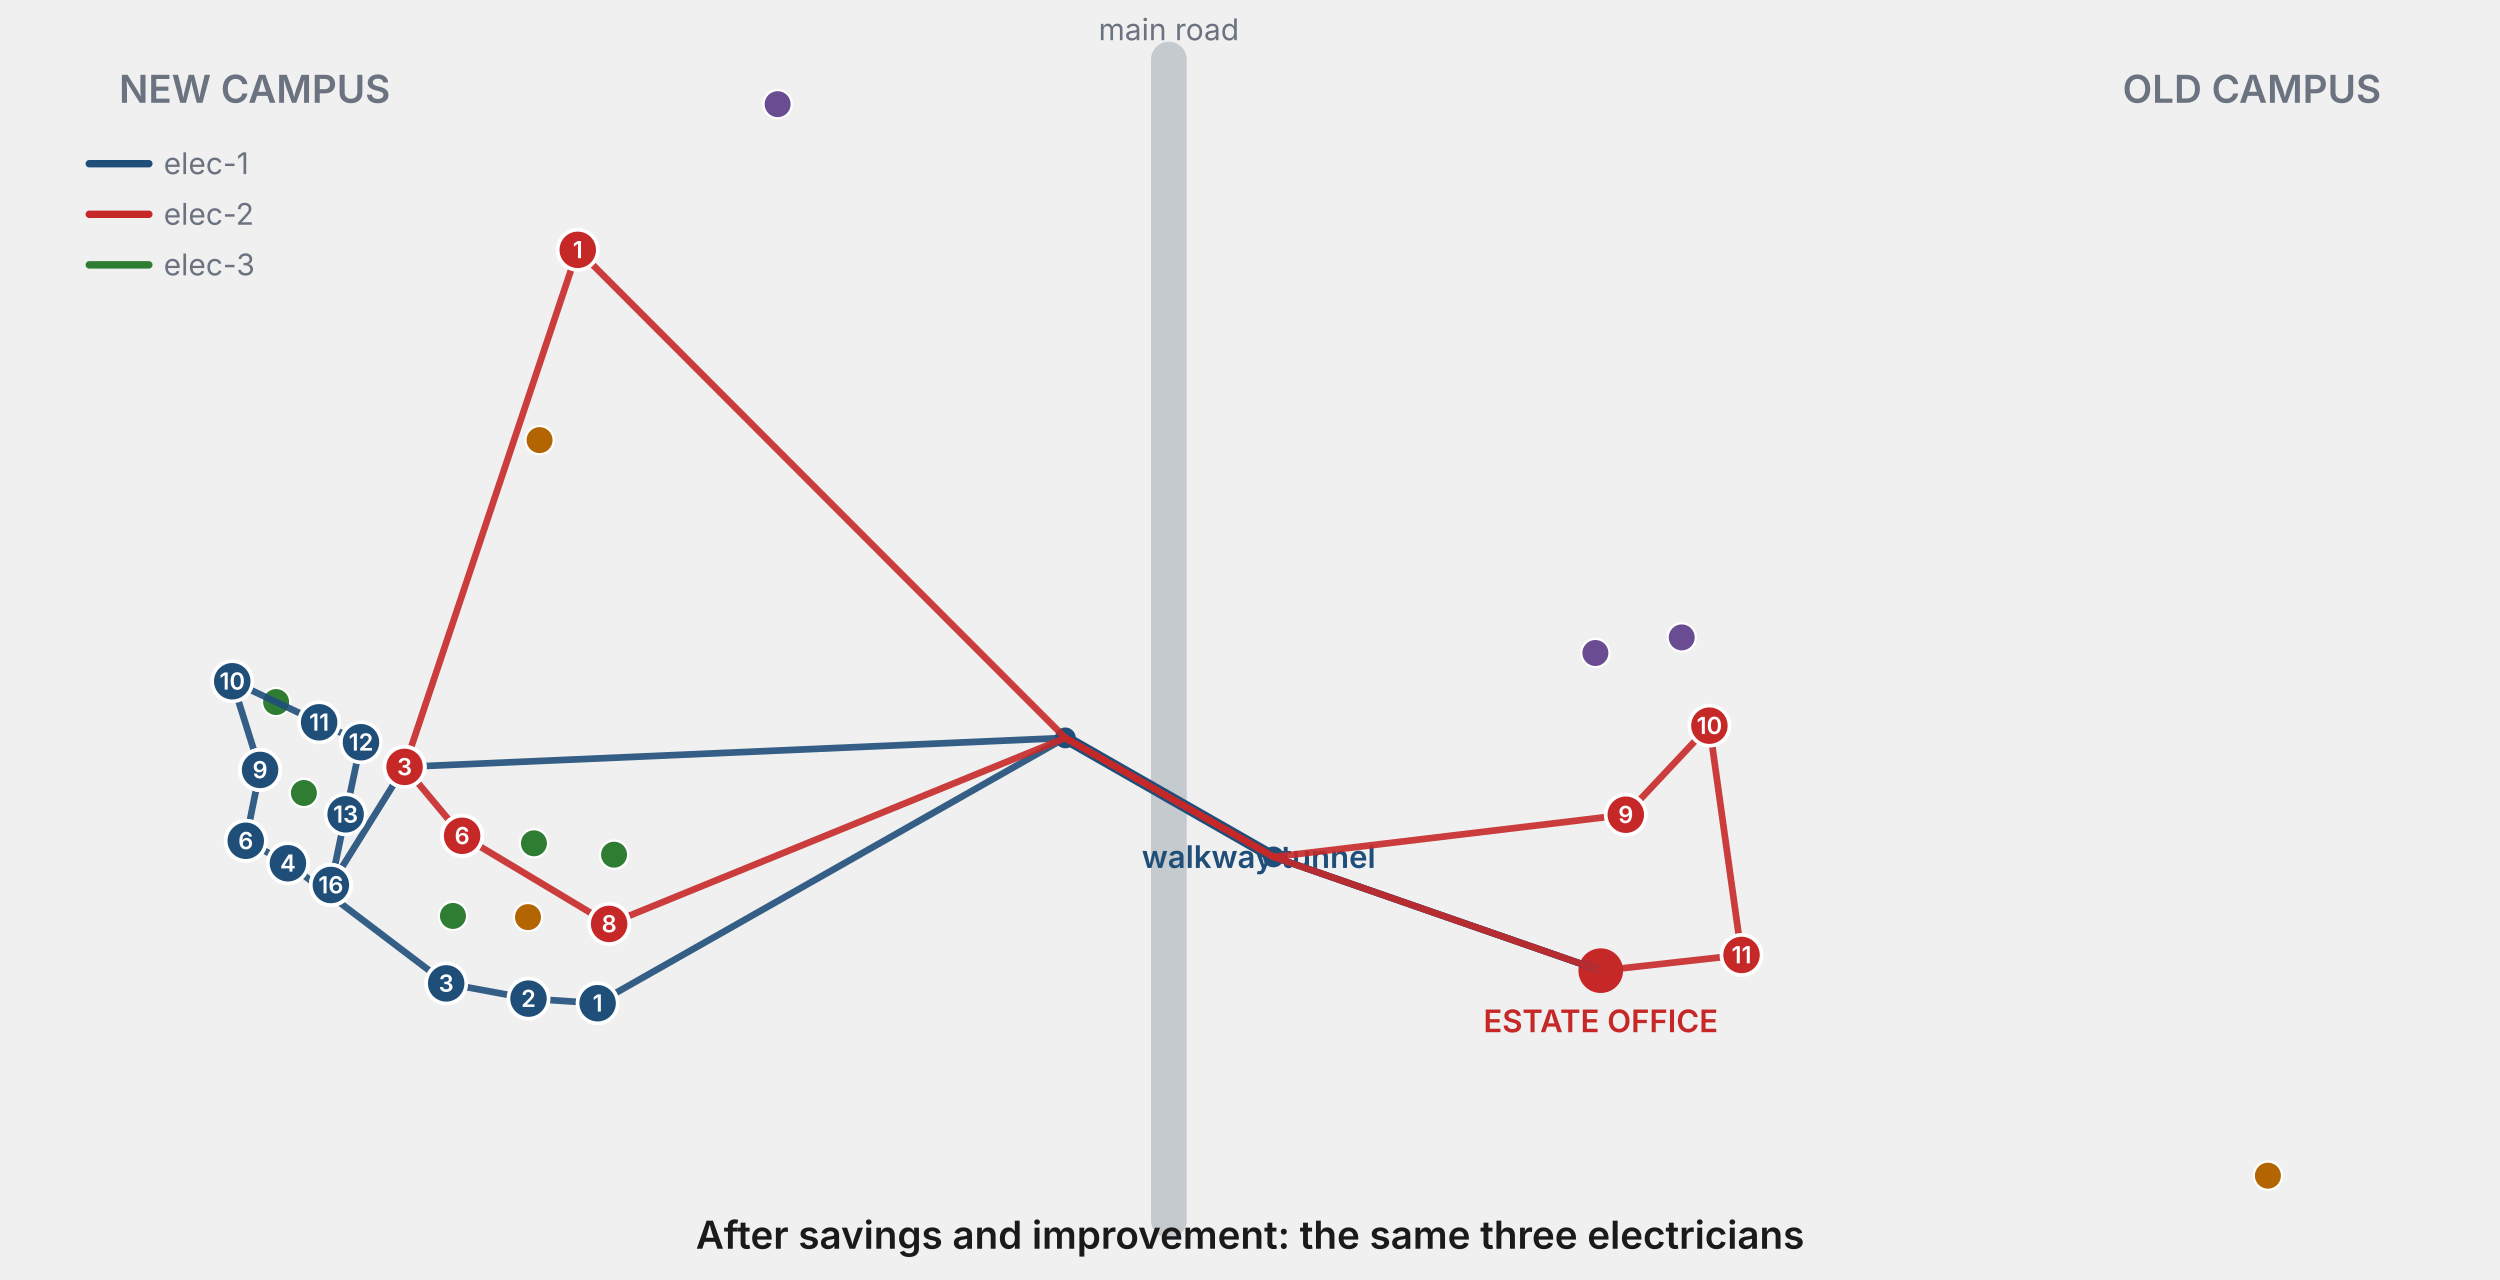
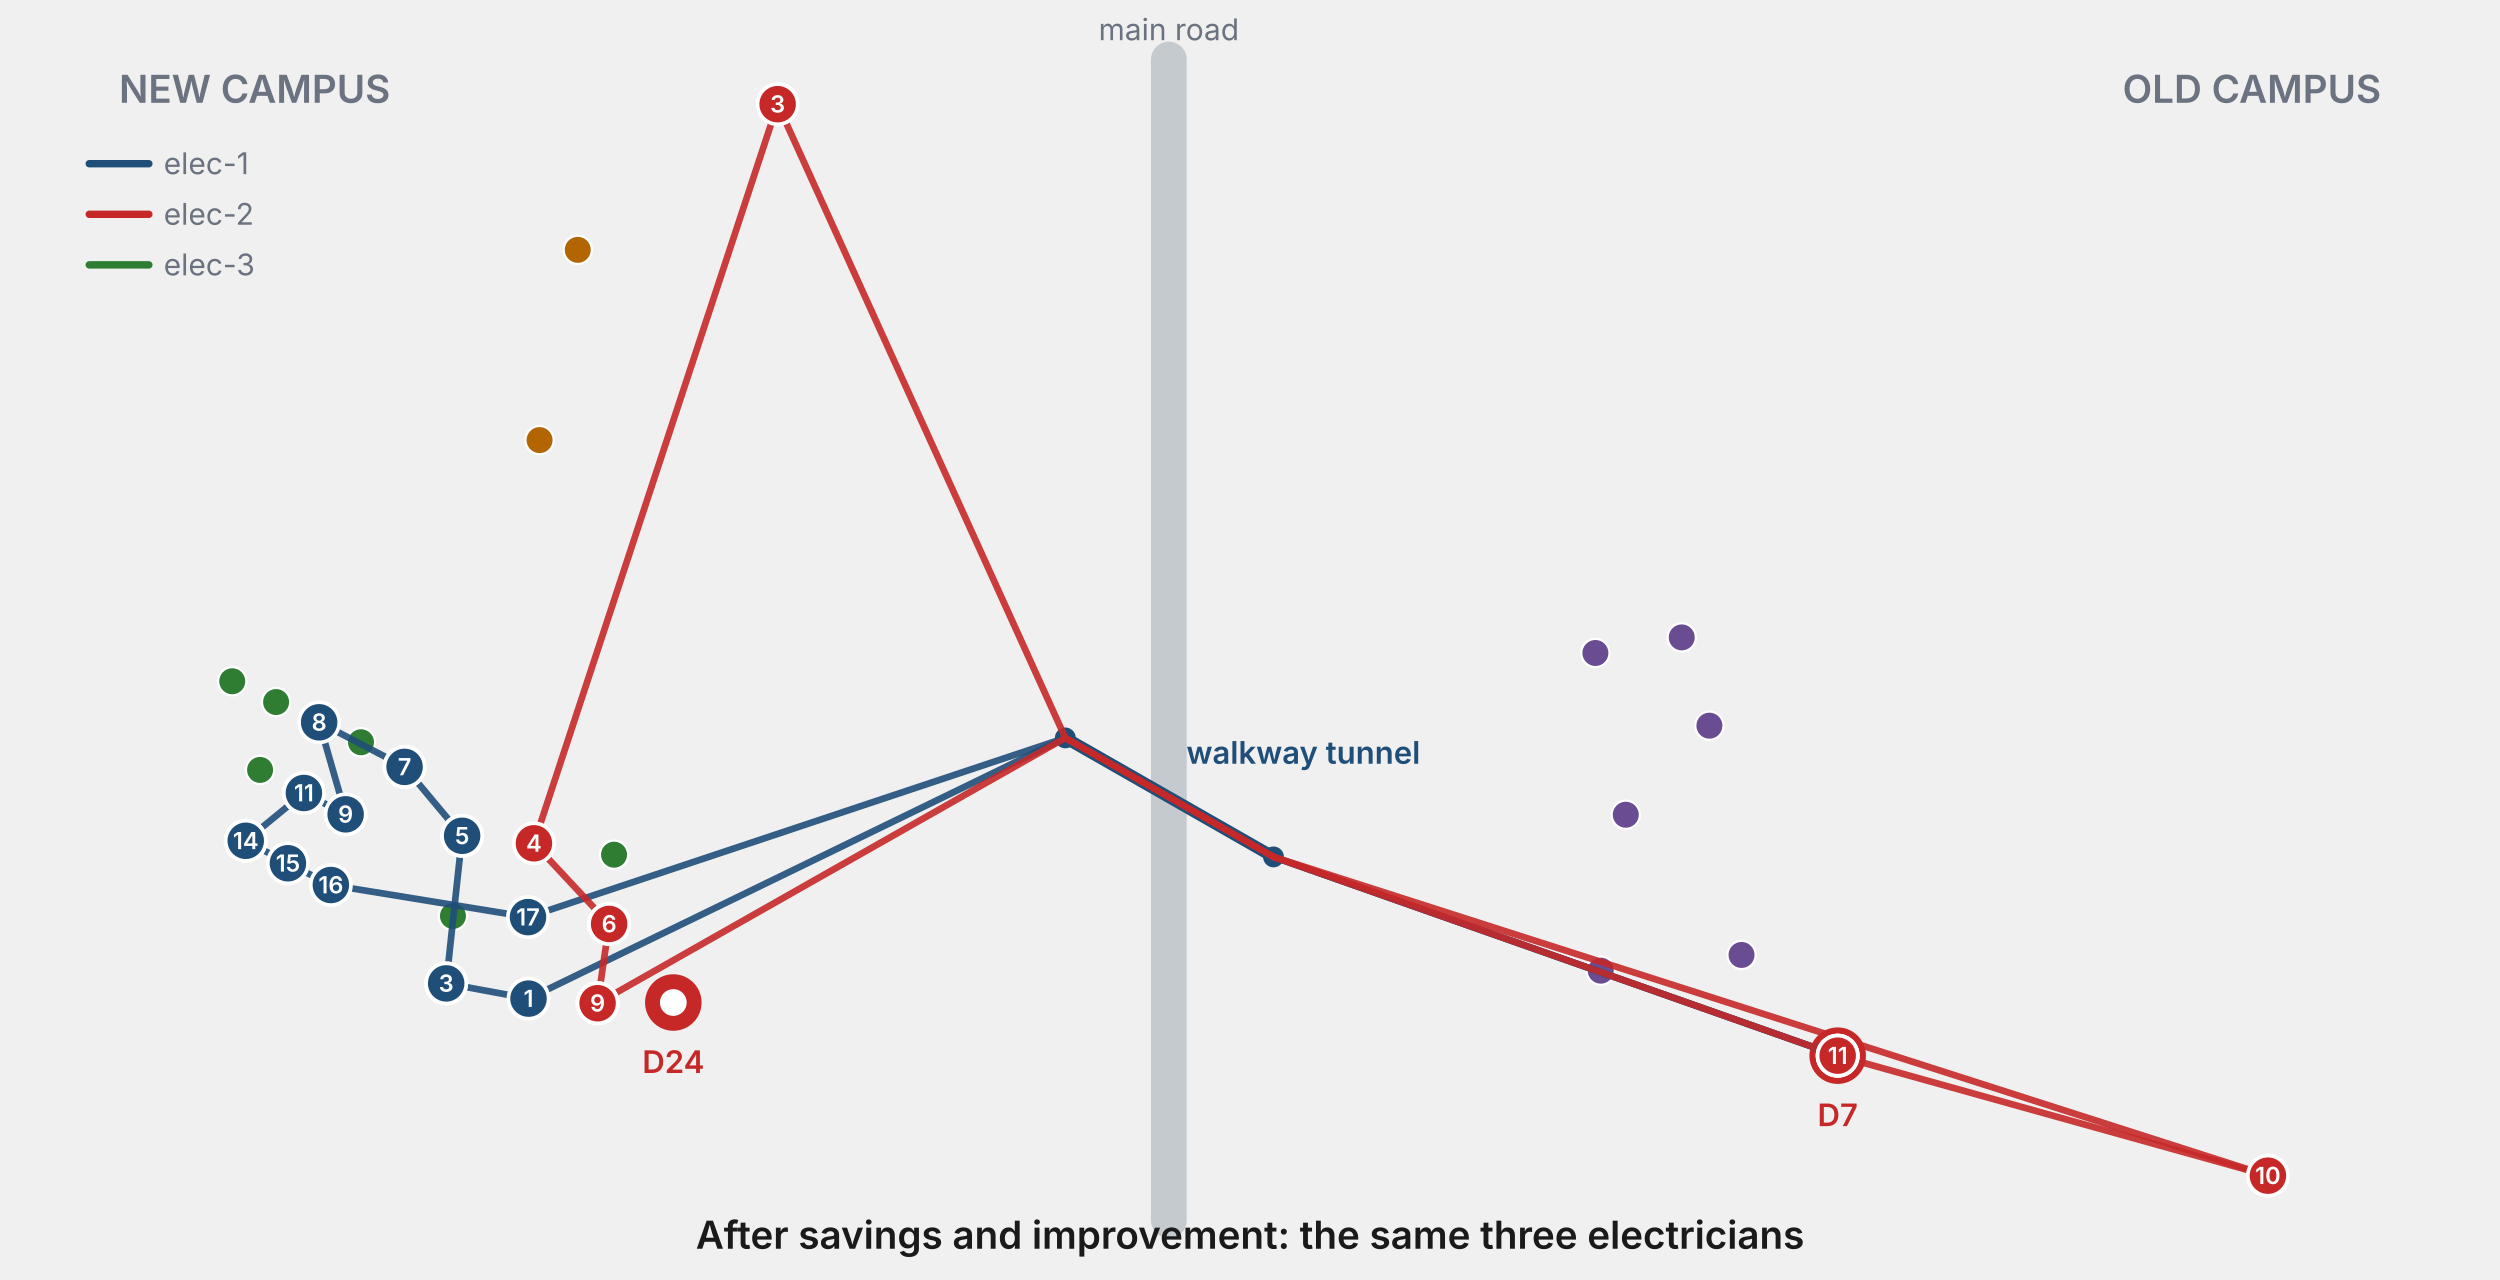
<svg xmlns="http://www.w3.org/2000/svg" viewBox="0 0 635 325" width="100%" role="img">
  <rect width="635" height="325" fill="none" />
  <line x1="296.89" y1="309.96" x2="296.89" y2="15.12" stroke="#9AA3AC" stroke-width="9.07" stroke-linecap="round" opacity="0.5" />
  <text x="296.89" y="10.21" text-anchor="middle" font-size="7.6" font-family="Inter, Helvetica, Arial, sans-serif" fill="#6B7280">main road</text>
  <line x1="270.59" y1="187.43" x2="323.47" y2="217.66" stroke="#1F4E79" stroke-width="3.02" stroke-linecap="round" opacity="1.0" />
  <circle cx="270.59" cy="187.43" r="2.65" fill="#1F4E79" opacity="1.0" />
  <circle cx="323.47" cy="217.66" r="2.65" fill="#1F4E79" opacity="1.0" />
-   <text x="319.71" y="220.45" text-anchor="middle" font-size="7.9" font-family="Inter, Helvetica, Arial, sans-serif" fill="#1F4E79" font-weight="600">walkway tunnel</text>
+   <text x="331.05" y="193.99" text-anchor="middle" font-size="7.9" font-family="Inter, Helvetica, Arial, sans-serif" fill="#1F4E79" font-weight="600">walkway tunnel</text>
  <text x="30.24" y="26.12" text-anchor="start" font-size="9.8" font-family="Inter, Helvetica, Arial, sans-serif" fill="#6B7280" font-weight="600">NEW CAMPUS</text>
  <text x="604.8" y="26.12" text-anchor="end" font-size="9.8" font-family="Inter, Helvetica, Arial, sans-serif" fill="#6B7280" font-weight="600">OLD CAMPUS</text>
-   <circle cx="406.59" cy="246.55" r="5.67" fill="#C62828" opacity="1.0" />
-   <text x="406.59" y="262.18" text-anchor="middle" font-size="7.9" font-family="Inter, Helvetica, Arial, sans-serif" fill="#C62828" font-weight="600">ESTATE OFFICE</text>
+   <circle cx="466.77" cy="268.14" r="7.18" fill="#C62828" opacity="1.0" />
+   <circle cx="466.77" cy="268.14" r="3.40" fill="#FFFFFF" opacity="1.0" />
+   <text x="466.77" y="286.04" text-anchor="middle" font-size="7.9" font-family="Inter, Helvetica, Arial, sans-serif" fill="#C62828" font-weight="600">D7</text>
  <circle cx="58.99" cy="173.04" r="3.59" fill="#2E7D32" opacity="1.0" stroke="#FFFFFF" stroke-width="0.57" />
  <circle cx="70.13" cy="178.32" r="3.59" fill="#2E7D32" opacity="1.0" stroke="#FFFFFF" stroke-width="0.57" />
  <circle cx="66.06" cy="195.56" r="3.59" fill="#2E7D32" opacity="1.0" stroke="#FFFFFF" stroke-width="0.57" />
  <circle cx="62.42" cy="213.56" r="3.59" fill="#2E7D32" opacity="1.0" stroke="#FFFFFF" stroke-width="0.57" />
  <circle cx="81.06" cy="183.47" r="3.59" fill="#2E7D32" opacity="1.0" stroke="#FFFFFF" stroke-width="0.57" />
  <circle cx="77.19" cy="201.42" r="3.59" fill="#2E7D32" opacity="1.0" stroke="#FFFFFF" stroke-width="0.57" />
  <circle cx="73.13" cy="219.27" r="3.59" fill="#2E7D32" opacity="1.0" stroke="#FFFFFF" stroke-width="0.57" />
  <circle cx="91.69" cy="188.53" r="3.59" fill="#2E7D32" opacity="1.0" stroke="#FFFFFF" stroke-width="0.57" />
  <circle cx="87.79" cy="206.84" r="3.59" fill="#2E7D32" opacity="1.0" stroke="#FFFFFF" stroke-width="0.57" />
  <circle cx="84.04" cy="224.79" r="3.59" fill="#2E7D32" opacity="1.0" stroke="#FFFFFF" stroke-width="0.57" />
  <circle cx="102.76" cy="194.79" r="3.59" fill="#2E7D32" opacity="1.0" stroke="#FFFFFF" stroke-width="0.57" />
+   <circle cx="171.02" cy="254.64" r="7.18" fill="#C62828" opacity="1.0" />
+   <circle cx="171.02" cy="254.64" r="3.40" fill="#FFFFFF" opacity="1.0" />
+   <text x="171.02" y="272.54" text-anchor="middle" font-size="7.9" font-family="Inter, Helvetica, Arial, sans-serif" fill="#C62828" font-weight="600">D24</text>
  <circle cx="155.97" cy="217.09" r="3.59" fill="#2E7D32" opacity="1.0" stroke="#FFFFFF" stroke-width="0.57" />
  <circle cx="135.62" cy="214.2" r="3.59" fill="#2E7D32" opacity="1.0" stroke="#FFFFFF" stroke-width="0.57" />
  <circle cx="117.38" cy="212.29" r="3.59" fill="#2E7D32" opacity="1.0" stroke="#FFFFFF" stroke-width="0.57" />
  <circle cx="115.05" cy="232.65" r="3.59" fill="#2E7D32" opacity="1.0" stroke="#FFFFFF" stroke-width="0.57" />
  <circle cx="113.33" cy="249.78" r="3.59" fill="#2E7D32" opacity="1.0" stroke="#FFFFFF" stroke-width="0.57" />
  <circle cx="134.24" cy="253.65" r="3.59" fill="#2E7D32" opacity="1.0" stroke="#FFFFFF" stroke-width="0.57" />
  <circle cx="151.79" cy="254.82" r="3.59" fill="#2E7D32" opacity="1.0" stroke="#FFFFFF" stroke-width="0.57" />
  <circle cx="154.72" cy="234.68" r="3.59" fill="#2E7D32" opacity="1.0" stroke="#FFFFFF" stroke-width="0.57" />
+   <circle cx="406.59" cy="246.55" r="3.59" fill="#6A4C93" opacity="1.0" stroke="#FFFFFF" stroke-width="0.57" />
  <circle cx="134.11" cy="232.95" r="3.59" fill="#B26500" opacity="1.0" stroke="#FFFFFF" stroke-width="0.57" />
  <circle cx="137.05" cy="111.79" r="3.59" fill="#B26500" opacity="1.0" stroke="#FFFFFF" stroke-width="0.57" />
  <circle cx="146.75" cy="63.46" r="3.59" fill="#B26500" opacity="1.0" stroke="#FFFFFF" stroke-width="0.57" />
  <circle cx="197.52" cy="26.46" r="3.59" fill="#6A4C93" opacity="1.0" stroke="#FFFFFF" stroke-width="0.57" />
  <circle cx="427.16" cy="161.9" r="3.59" fill="#6A4C93" opacity="1.0" stroke="#FFFFFF" stroke-width="0.57" />
  <circle cx="405.23" cy="165.86" r="3.59" fill="#6A4C93" opacity="1.0" stroke="#FFFFFF" stroke-width="0.57" />
  <circle cx="412.95" cy="206.94" r="3.59" fill="#6A4C93" opacity="1.0" stroke="#FFFFFF" stroke-width="0.57" />
  <circle cx="442.35" cy="242.56" r="3.59" fill="#6A4C93" opacity="1.0" stroke="#FFFFFF" stroke-width="0.57" />
  <circle cx="434.19" cy="184.32" r="3.59" fill="#6A4C93" opacity="1.0" stroke="#FFFFFF" stroke-width="0.57" />
  <circle cx="576.05" cy="298.62" r="3.59" fill="#B26500" opacity="1.0" stroke="#FFFFFF" stroke-width="0.57" />
-   <line x1="406.59" y1="246.55" x2="323.47" y2="217.66" stroke="#1F4E79" stroke-width="1.70" stroke-linecap="round" opacity="0.9" />
+   <line x1="466.77" y1="268.14" x2="323.47" y2="217.66" stroke="#1F4E79" stroke-width="1.70" stroke-linecap="round" opacity="0.9" />
  <line x1="323.47" y1="217.66" x2="270.59" y2="187.43" stroke="#1F4E79" stroke-width="1.70" stroke-linecap="round" opacity="0.9" />
-   <line x1="270.59" y1="187.43" x2="151.79" y2="254.82" stroke="#1F4E79" stroke-width="1.70" stroke-linecap="round" opacity="0.9" />
-   <line x1="151.79" y1="254.82" x2="134.24" y2="253.65" stroke="#1F4E79" stroke-width="1.70" stroke-linecap="round" opacity="0.9" />
+   <line x1="270.59" y1="187.43" x2="134.24" y2="253.65" stroke="#1F4E79" stroke-width="1.70" stroke-linecap="round" opacity="0.9" />
  <line x1="134.24" y1="253.65" x2="113.33" y2="249.78" stroke="#1F4E79" stroke-width="1.70" stroke-linecap="round" opacity="0.9" />
-   <line x1="113.33" y1="249.78" x2="73.13" y2="219.27" stroke="#1F4E79" stroke-width="1.70" stroke-linecap="round" opacity="0.9" />
-   <line x1="73.13" y1="219.27" x2="62.42" y2="213.56" stroke="#1F4E79" stroke-width="1.70" stroke-linecap="round" opacity="0.9" />
+   <line x1="113.33" y1="249.78" x2="113.33" y2="249.78" stroke="#1F4E79" stroke-width="1.70" stroke-linecap="round" opacity="0.9" />
+   <line x1="113.33" y1="249.78" x2="117.38" y2="212.29" stroke="#1F4E79" stroke-width="1.70" stroke-linecap="round" opacity="0.9" />
+   <line x1="117.38" y1="212.29" x2="117.38" y2="212.29" stroke="#1F4E79" stroke-width="1.70" stroke-linecap="round" opacity="0.9" />
+   <line x1="117.38" y1="212.29" x2="102.76" y2="194.79" stroke="#1F4E79" stroke-width="1.70" stroke-linecap="round" opacity="0.9" />
+   <line x1="102.76" y1="194.79" x2="102.76" y2="194.79" stroke="#1F4E79" stroke-width="1.70" stroke-linecap="round" opacity="0.9" />
+   <line x1="102.76" y1="194.79" x2="81.06" y2="183.47" stroke="#1F4E79" stroke-width="1.70" stroke-linecap="round" opacity="0.9" />
+   <line x1="81.06" y1="183.47" x2="87.79" y2="206.84" stroke="#1F4E79" stroke-width="1.70" stroke-linecap="round" opacity="0.9" />
+   <line x1="87.79" y1="206.84" x2="77.19" y2="201.42" stroke="#1F4E79" stroke-width="1.70" stroke-linecap="round" opacity="0.9" />
+   <line x1="77.19" y1="201.42" x2="77.19" y2="201.42" stroke="#1F4E79" stroke-width="1.70" stroke-linecap="round" opacity="0.9" />
+   <line x1="77.19" y1="201.42" x2="62.42" y2="213.56" stroke="#1F4E79" stroke-width="1.70" stroke-linecap="round" opacity="0.9" />
  <line x1="62.42" y1="213.56" x2="62.42" y2="213.56" stroke="#1F4E79" stroke-width="1.70" stroke-linecap="round" opacity="0.9" />
-   <line x1="62.42" y1="213.56" x2="66.06" y2="195.56" stroke="#1F4E79" stroke-width="1.70" stroke-linecap="round" opacity="0.9" />
-   <line x1="66.06" y1="195.56" x2="66.06" y2="195.56" stroke="#1F4E79" stroke-width="1.70" stroke-linecap="round" opacity="0.9" />
-   <line x1="66.06" y1="195.56" x2="66.06" y2="195.56" stroke="#1F4E79" stroke-width="1.70" stroke-linecap="round" opacity="0.9" />
-   <line x1="66.06" y1="195.56" x2="58.99" y2="173.04" stroke="#1F4E79" stroke-width="1.70" stroke-linecap="round" opacity="0.9" />
-   <line x1="58.99" y1="173.04" x2="81.06" y2="183.47" stroke="#1F4E79" stroke-width="1.70" stroke-linecap="round" opacity="0.9" />
-   <line x1="81.06" y1="183.47" x2="91.69" y2="188.53" stroke="#1F4E79" stroke-width="1.70" stroke-linecap="round" opacity="0.9" />
-   <line x1="91.69" y1="188.53" x2="87.79" y2="206.84" stroke="#1F4E79" stroke-width="1.70" stroke-linecap="round" opacity="0.9" />
-   <line x1="87.79" y1="206.84" x2="84.04" y2="224.79" stroke="#1F4E79" stroke-width="1.70" stroke-linecap="round" opacity="0.9" />
-   <line x1="84.04" y1="224.79" x2="84.04" y2="224.79" stroke="#1F4E79" stroke-width="1.70" stroke-linecap="round" opacity="0.9" />
-   <line x1="84.04" y1="224.79" x2="84.04" y2="224.79" stroke="#1F4E79" stroke-width="1.70" stroke-linecap="round" opacity="0.9" />
-   <line x1="84.04" y1="224.79" x2="102.76" y2="194.79" stroke="#1F4E79" stroke-width="1.70" stroke-linecap="round" opacity="0.9" />
-   <line x1="102.76" y1="194.79" x2="270.59" y2="187.43" stroke="#1F4E79" stroke-width="1.70" stroke-linecap="round" opacity="0.9" />
+   <line x1="62.42" y1="213.56" x2="62.42" y2="213.56" stroke="#1F4E79" stroke-width="1.70" stroke-linecap="round" opacity="0.9" />
+   <line x1="62.42" y1="213.56" x2="73.13" y2="219.27" stroke="#1F4E79" stroke-width="1.70" stroke-linecap="round" opacity="0.9" />
+   <line x1="73.13" y1="219.27" x2="84.04" y2="224.79" stroke="#1F4E79" stroke-width="1.70" stroke-linecap="round" opacity="0.9" />
+   <line x1="84.04" y1="224.79" x2="134.11" y2="232.95" stroke="#1F4E79" stroke-width="1.70" stroke-linecap="round" opacity="0.9" />
+   <line x1="134.11" y1="232.95" x2="270.59" y2="187.43" stroke="#1F4E79" stroke-width="1.70" stroke-linecap="round" opacity="0.9" />
  <line x1="270.59" y1="187.43" x2="323.47" y2="217.66" stroke="#1F4E79" stroke-width="1.70" stroke-linecap="round" opacity="0.9" />
-   <line x1="323.47" y1="217.66" x2="406.59" y2="246.55" stroke="#1F4E79" stroke-width="1.70" stroke-linecap="round" opacity="0.9" />
-   <circle cx="151.79" cy="254.82" r="5.10" fill="#1F4E79" opacity="1.0" stroke="#FFFFFF" stroke-width="0.94" />
-   <text x="151.79" y="256.94" text-anchor="middle" font-size="6.0" font-family="Inter, Helvetica, Arial, sans-serif" fill="#FFFFFF" font-weight="600">1</text>
+   <line x1="323.47" y1="217.66" x2="466.77" y2="268.14" stroke="#1F4E79" stroke-width="1.70" stroke-linecap="round" opacity="0.9" />
  <circle cx="134.24" cy="253.65" r="5.10" fill="#1F4E79" opacity="1.0" stroke="#FFFFFF" stroke-width="0.94" />
-   <text x="134.24" y="255.77" text-anchor="middle" font-size="6.0" font-family="Inter, Helvetica, Arial, sans-serif" fill="#FFFFFF" font-weight="600">2</text>
+   <text x="134.24" y="255.77" text-anchor="middle" font-size="6.0" font-family="Inter, Helvetica, Arial, sans-serif" fill="#FFFFFF" font-weight="600">1</text>
+   <circle cx="113.33" cy="249.78" r="5.10" fill="#1F4E79" opacity="1.0" stroke="#FFFFFF" stroke-width="0.94" />
+   <text x="113.33" y="251.90" text-anchor="middle" font-size="6.0" font-family="Inter, Helvetica, Arial, sans-serif" fill="#FFFFFF" font-weight="600">2</text>
  <circle cx="113.33" cy="249.78" r="5.10" fill="#1F4E79" opacity="1.0" stroke="#FFFFFF" stroke-width="0.94" />
  <text x="113.33" y="251.90" text-anchor="middle" font-size="6.0" font-family="Inter, Helvetica, Arial, sans-serif" fill="#FFFFFF" font-weight="600">3</text>
+   <circle cx="117.38" cy="212.29" r="5.10" fill="#1F4E79" opacity="1.0" stroke="#FFFFFF" stroke-width="0.94" />
+   <text x="117.38" y="214.41" text-anchor="middle" font-size="6.0" font-family="Inter, Helvetica, Arial, sans-serif" fill="#FFFFFF" font-weight="600">4</text>
+   <circle cx="117.38" cy="212.29" r="5.10" fill="#1F4E79" opacity="1.0" stroke="#FFFFFF" stroke-width="0.94" />
+   <text x="117.38" y="214.41" text-anchor="middle" font-size="6.0" font-family="Inter, Helvetica, Arial, sans-serif" fill="#FFFFFF" font-weight="600">5</text>
+   <circle cx="102.76" cy="194.79" r="5.10" fill="#1F4E79" opacity="1.0" stroke="#FFFFFF" stroke-width="0.94" />
+   <text x="102.76" y="196.91" text-anchor="middle" font-size="6.0" font-family="Inter, Helvetica, Arial, sans-serif" fill="#FFFFFF" font-weight="600">6</text>
+   <circle cx="102.76" cy="194.79" r="5.10" fill="#1F4E79" opacity="1.0" stroke="#FFFFFF" stroke-width="0.94" />
+   <text x="102.76" y="196.91" text-anchor="middle" font-size="6.0" font-family="Inter, Helvetica, Arial, sans-serif" fill="#FFFFFF" font-weight="600">7</text>
+   <circle cx="81.06" cy="183.47" r="5.10" fill="#1F4E79" opacity="1.0" stroke="#FFFFFF" stroke-width="0.94" />
+   <text x="81.06" y="185.59" text-anchor="middle" font-size="6.0" font-family="Inter, Helvetica, Arial, sans-serif" fill="#FFFFFF" font-weight="600">8</text>
+   <circle cx="87.79" cy="206.84" r="5.10" fill="#1F4E79" opacity="1.0" stroke="#FFFFFF" stroke-width="0.94" />
+   <text x="87.79" y="208.96" text-anchor="middle" font-size="6.0" font-family="Inter, Helvetica, Arial, sans-serif" fill="#FFFFFF" font-weight="600">9</text>
+   <circle cx="77.19" cy="201.42" r="5.10" fill="#1F4E79" opacity="1.0" stroke="#FFFFFF" stroke-width="0.94" />
+   <text x="77.19" y="203.54" text-anchor="middle" font-size="6.0" font-family="Inter, Helvetica, Arial, sans-serif" fill="#FFFFFF" font-weight="600">10</text>
+   <circle cx="77.19" cy="201.42" r="5.10" fill="#1F4E79" opacity="1.0" stroke="#FFFFFF" stroke-width="0.94" />
+   <text x="77.19" y="203.54" text-anchor="middle" font-size="6.0" font-family="Inter, Helvetica, Arial, sans-serif" fill="#FFFFFF" font-weight="600">11</text>
+   <circle cx="62.42" cy="213.56" r="5.10" fill="#1F4E79" opacity="1.0" stroke="#FFFFFF" stroke-width="0.94" />
+   <text x="62.42" y="215.68" text-anchor="middle" font-size="6.0" font-family="Inter, Helvetica, Arial, sans-serif" fill="#FFFFFF" font-weight="600">12</text>
+   <circle cx="62.42" cy="213.56" r="5.10" fill="#1F4E79" opacity="1.0" stroke="#FFFFFF" stroke-width="0.94" />
+   <text x="62.42" y="215.68" text-anchor="middle" font-size="6.0" font-family="Inter, Helvetica, Arial, sans-serif" fill="#FFFFFF" font-weight="600">13</text>
+   <circle cx="62.42" cy="213.56" r="5.10" fill="#1F4E79" opacity="1.0" stroke="#FFFFFF" stroke-width="0.94" />
+   <text x="62.42" y="215.68" text-anchor="middle" font-size="6.0" font-family="Inter, Helvetica, Arial, sans-serif" fill="#FFFFFF" font-weight="600">14</text>
  <circle cx="73.13" cy="219.27" r="5.10" fill="#1F4E79" opacity="1.0" stroke="#FFFFFF" stroke-width="0.94" />
-   <text x="73.13" y="221.39" text-anchor="middle" font-size="6.0" font-family="Inter, Helvetica, Arial, sans-serif" fill="#FFFFFF" font-weight="600">4</text>
-   <circle cx="62.42" cy="213.56" r="5.10" fill="#1F4E79" opacity="1.0" stroke="#FFFFFF" stroke-width="0.94" />
-   <text x="62.42" y="215.68" text-anchor="middle" font-size="6.0" font-family="Inter, Helvetica, Arial, sans-serif" fill="#FFFFFF" font-weight="600">5</text>
-   <circle cx="62.42" cy="213.56" r="5.10" fill="#1F4E79" opacity="1.0" stroke="#FFFFFF" stroke-width="0.94" />
-   <text x="62.42" y="215.68" text-anchor="middle" font-size="6.0" font-family="Inter, Helvetica, Arial, sans-serif" fill="#FFFFFF" font-weight="600">6</text>
-   <circle cx="66.06" cy="195.56" r="5.10" fill="#1F4E79" opacity="1.0" stroke="#FFFFFF" stroke-width="0.94" />
-   <text x="66.06" y="197.68" text-anchor="middle" font-size="6.0" font-family="Inter, Helvetica, Arial, sans-serif" fill="#FFFFFF" font-weight="600">7</text>
-   <circle cx="66.06" cy="195.56" r="5.10" fill="#1F4E79" opacity="1.0" stroke="#FFFFFF" stroke-width="0.94" />
-   <text x="66.06" y="197.68" text-anchor="middle" font-size="6.0" font-family="Inter, Helvetica, Arial, sans-serif" fill="#FFFFFF" font-weight="600">8</text>
-   <circle cx="66.06" cy="195.56" r="5.10" fill="#1F4E79" opacity="1.0" stroke="#FFFFFF" stroke-width="0.94" />
-   <text x="66.06" y="197.68" text-anchor="middle" font-size="6.0" font-family="Inter, Helvetica, Arial, sans-serif" fill="#FFFFFF" font-weight="600">9</text>
-   <circle cx="58.99" cy="173.04" r="5.10" fill="#1F4E79" opacity="1.0" stroke="#FFFFFF" stroke-width="0.94" />
-   <text x="58.99" y="175.16" text-anchor="middle" font-size="6.0" font-family="Inter, Helvetica, Arial, sans-serif" fill="#FFFFFF" font-weight="600">10</text>
-   <circle cx="81.06" cy="183.47" r="5.10" fill="#1F4E79" opacity="1.0" stroke="#FFFFFF" stroke-width="0.94" />
-   <text x="81.06" y="185.59" text-anchor="middle" font-size="6.0" font-family="Inter, Helvetica, Arial, sans-serif" fill="#FFFFFF" font-weight="600">11</text>
-   <circle cx="91.69" cy="188.53" r="5.10" fill="#1F4E79" opacity="1.0" stroke="#FFFFFF" stroke-width="0.94" />
-   <text x="91.69" y="190.65" text-anchor="middle" font-size="6.0" font-family="Inter, Helvetica, Arial, sans-serif" fill="#FFFFFF" font-weight="600">12</text>
-   <circle cx="87.79" cy="206.84" r="5.10" fill="#1F4E79" opacity="1.0" stroke="#FFFFFF" stroke-width="0.94" />
-   <text x="87.79" y="208.96" text-anchor="middle" font-size="6.0" font-family="Inter, Helvetica, Arial, sans-serif" fill="#FFFFFF" font-weight="600">13</text>
-   <circle cx="84.04" cy="224.79" r="5.10" fill="#1F4E79" opacity="1.0" stroke="#FFFFFF" stroke-width="0.94" />
-   <text x="84.04" y="226.91" text-anchor="middle" font-size="6.0" font-family="Inter, Helvetica, Arial, sans-serif" fill="#FFFFFF" font-weight="600">14</text>
-   <circle cx="84.04" cy="224.79" r="5.10" fill="#1F4E79" opacity="1.0" stroke="#FFFFFF" stroke-width="0.94" />
-   <text x="84.04" y="226.91" text-anchor="middle" font-size="6.0" font-family="Inter, Helvetica, Arial, sans-serif" fill="#FFFFFF" font-weight="600">15</text>
+   <text x="73.13" y="221.39" text-anchor="middle" font-size="6.0" font-family="Inter, Helvetica, Arial, sans-serif" fill="#FFFFFF" font-weight="600">15</text>
  <circle cx="84.04" cy="224.79" r="5.10" fill="#1F4E79" opacity="1.0" stroke="#FFFFFF" stroke-width="0.94" />
  <text x="84.04" y="226.91" text-anchor="middle" font-size="6.0" font-family="Inter, Helvetica, Arial, sans-serif" fill="#FFFFFF" font-weight="600">16</text>
-   <circle cx="102.76" cy="194.79" r="5.10" fill="#1F4E79" opacity="1.0" stroke="#FFFFFF" stroke-width="0.94" />
-   <text x="102.76" y="196.91" text-anchor="middle" font-size="6.0" font-family="Inter, Helvetica, Arial, sans-serif" fill="#FFFFFF" font-weight="600">17</text>
-   <line x1="406.59" y1="246.55" x2="323.47" y2="217.66" stroke="#C62828" stroke-width="1.70" stroke-linecap="round" opacity="0.9" />
+   <circle cx="134.11" cy="232.95" r="5.10" fill="#1F4E79" opacity="1.0" stroke="#FFFFFF" stroke-width="0.94" />
+   <text x="134.11" y="235.07" text-anchor="middle" font-size="6.0" font-family="Inter, Helvetica, Arial, sans-serif" fill="#FFFFFF" font-weight="600">17</text>
+   <line x1="466.77" y1="268.14" x2="466.77" y2="268.14" stroke="#C62828" stroke-width="1.70" stroke-linecap="round" opacity="0.9" />
+   <line x1="466.77" y1="268.14" x2="466.77" y2="268.14" stroke="#C62828" stroke-width="1.70" stroke-linecap="round" opacity="0.9" />
+   <line x1="466.77" y1="268.14" x2="323.47" y2="217.66" stroke="#C62828" stroke-width="1.70" stroke-linecap="round" opacity="0.9" />
  <line x1="323.47" y1="217.66" x2="270.59" y2="187.43" stroke="#C62828" stroke-width="1.70" stroke-linecap="round" opacity="0.9" />
-   <line x1="270.59" y1="187.43" x2="146.75" y2="63.46" stroke="#C62828" stroke-width="1.70" stroke-linecap="round" opacity="0.9" />
-   <line x1="146.75" y1="63.46" x2="102.76" y2="194.79" stroke="#C62828" stroke-width="1.70" stroke-linecap="round" opacity="0.9" />
-   <line x1="102.76" y1="194.79" x2="102.76" y2="194.79" stroke="#C62828" stroke-width="1.70" stroke-linecap="round" opacity="0.9" />
-   <line x1="102.76" y1="194.79" x2="117.38" y2="212.29" stroke="#C62828" stroke-width="1.70" stroke-linecap="round" opacity="0.9" />
-   <line x1="117.38" y1="212.29" x2="117.38" y2="212.29" stroke="#C62828" stroke-width="1.70" stroke-linecap="round" opacity="0.9" />
-   <line x1="117.38" y1="212.29" x2="117.38" y2="212.29" stroke="#C62828" stroke-width="1.70" stroke-linecap="round" opacity="0.9" />
-   <line x1="117.38" y1="212.29" x2="154.72" y2="234.68" stroke="#C62828" stroke-width="1.70" stroke-linecap="round" opacity="0.9" />
+   <line x1="270.59" y1="187.43" x2="197.52" y2="26.46" stroke="#C62828" stroke-width="1.70" stroke-linecap="round" opacity="0.9" />
+   <line x1="197.52" y1="26.46" x2="135.62" y2="214.2" stroke="#C62828" stroke-width="1.70" stroke-linecap="round" opacity="0.9" />
+   <line x1="135.62" y1="214.2" x2="154.72" y2="234.68" stroke="#C62828" stroke-width="1.70" stroke-linecap="round" opacity="0.9" />
  <line x1="154.72" y1="234.68" x2="154.72" y2="234.68" stroke="#C62828" stroke-width="1.70" stroke-linecap="round" opacity="0.9" />
-   <line x1="154.72" y1="234.68" x2="270.59" y2="187.43" stroke="#C62828" stroke-width="1.70" stroke-linecap="round" opacity="0.9" />
+   <line x1="154.72" y1="234.68" x2="151.79" y2="254.82" stroke="#C62828" stroke-width="1.70" stroke-linecap="round" opacity="0.9" />
+   <line x1="151.79" y1="254.82" x2="151.79" y2="254.82" stroke="#C62828" stroke-width="1.70" stroke-linecap="round" opacity="0.9" />
+   <line x1="151.79" y1="254.82" x2="151.79" y2="254.82" stroke="#C62828" stroke-width="1.70" stroke-linecap="round" opacity="0.9" />
+   <line x1="151.79" y1="254.82" x2="270.59" y2="187.43" stroke="#C62828" stroke-width="1.70" stroke-linecap="round" opacity="0.9" />
  <line x1="270.59" y1="187.43" x2="323.47" y2="217.66" stroke="#C62828" stroke-width="1.70" stroke-linecap="round" opacity="0.9" />
-   <line x1="323.47" y1="217.66" x2="412.95" y2="206.94" stroke="#C62828" stroke-width="1.70" stroke-linecap="round" opacity="0.9" />
-   <line x1="412.95" y1="206.94" x2="434.19" y2="184.32" stroke="#C62828" stroke-width="1.70" stroke-linecap="round" opacity="0.9" />
-   <line x1="434.19" y1="184.32" x2="442.35" y2="242.56" stroke="#C62828" stroke-width="1.70" stroke-linecap="round" opacity="0.9" />
-   <line x1="442.35" y1="242.56" x2="406.59" y2="246.55" stroke="#C62828" stroke-width="1.70" stroke-linecap="round" opacity="0.9" />
-   <circle cx="146.75" cy="63.46" r="5.10" fill="#C62828" opacity="1.0" stroke="#FFFFFF" stroke-width="0.94" />
-   <text x="146.75" y="65.58" text-anchor="middle" font-size="6.0" font-family="Inter, Helvetica, Arial, sans-serif" fill="#FFFFFF" font-weight="600">1</text>
-   <circle cx="102.76" cy="194.79" r="5.10" fill="#C62828" opacity="1.0" stroke="#FFFFFF" stroke-width="0.94" />
-   <text x="102.76" y="196.91" text-anchor="middle" font-size="6.0" font-family="Inter, Helvetica, Arial, sans-serif" fill="#FFFFFF" font-weight="600">2</text>
-   <circle cx="102.76" cy="194.79" r="5.10" fill="#C62828" opacity="1.0" stroke="#FFFFFF" stroke-width="0.94" />
-   <text x="102.76" y="196.91" text-anchor="middle" font-size="6.0" font-family="Inter, Helvetica, Arial, sans-serif" fill="#FFFFFF" font-weight="600">3</text>
-   <circle cx="117.38" cy="212.29" r="5.10" fill="#C62828" opacity="1.0" stroke="#FFFFFF" stroke-width="0.94" />
-   <text x="117.38" y="214.41" text-anchor="middle" font-size="6.0" font-family="Inter, Helvetica, Arial, sans-serif" fill="#FFFFFF" font-weight="600">4</text>
-   <circle cx="117.38" cy="212.29" r="5.10" fill="#C62828" opacity="1.0" stroke="#FFFFFF" stroke-width="0.94" />
-   <text x="117.38" y="214.41" text-anchor="middle" font-size="6.0" font-family="Inter, Helvetica, Arial, sans-serif" fill="#FFFFFF" font-weight="600">5</text>
-   <circle cx="117.38" cy="212.29" r="5.10" fill="#C62828" opacity="1.0" stroke="#FFFFFF" stroke-width="0.94" />
-   <text x="117.38" y="214.41" text-anchor="middle" font-size="6.0" font-family="Inter, Helvetica, Arial, sans-serif" fill="#FFFFFF" font-weight="600">6</text>
+   <line x1="323.47" y1="217.66" x2="576.05" y2="298.62" stroke="#C62828" stroke-width="1.70" stroke-linecap="round" opacity="0.9" />
+   <line x1="576.05" y1="298.62" x2="466.77" y2="268.14" stroke="#C62828" stroke-width="1.70" stroke-linecap="round" opacity="0.9" />
+   <line x1="466.77" y1="268.14" x2="466.77" y2="268.14" stroke="#C62828" stroke-width="1.70" stroke-linecap="round" opacity="0.9" />
+   <circle cx="466.77" cy="268.14" r="5.10" fill="#C62828" opacity="1.0" stroke="#FFFFFF" stroke-width="0.94" />
+   <text x="466.77" y="270.26" text-anchor="middle" font-size="6.0" font-family="Inter, Helvetica, Arial, sans-serif" fill="#FFFFFF" font-weight="600">1</text>
+   <circle cx="466.77" cy="268.14" r="5.10" fill="#C62828" opacity="1.0" stroke="#FFFFFF" stroke-width="0.94" />
+   <text x="466.77" y="270.26" text-anchor="middle" font-size="6.0" font-family="Inter, Helvetica, Arial, sans-serif" fill="#FFFFFF" font-weight="600">2</text>
+   <circle cx="197.52" cy="26.46" r="5.10" fill="#C62828" opacity="1.0" stroke="#FFFFFF" stroke-width="0.94" />
+   <text x="197.52" y="28.58" text-anchor="middle" font-size="6.0" font-family="Inter, Helvetica, Arial, sans-serif" fill="#FFFFFF" font-weight="600">3</text>
+   <circle cx="135.62" cy="214.2" r="5.10" fill="#C62828" opacity="1.0" stroke="#FFFFFF" stroke-width="0.94" />
+   <text x="135.62" y="216.32" text-anchor="middle" font-size="6.0" font-family="Inter, Helvetica, Arial, sans-serif" fill="#FFFFFF" font-weight="600">4</text>
  <circle cx="154.72" cy="234.68" r="5.10" fill="#C62828" opacity="1.0" stroke="#FFFFFF" stroke-width="0.94" />
-   <text x="154.72" y="236.80" text-anchor="middle" font-size="6.0" font-family="Inter, Helvetica, Arial, sans-serif" fill="#FFFFFF" font-weight="600">7</text>
+   <text x="154.72" y="236.80" text-anchor="middle" font-size="6.0" font-family="Inter, Helvetica, Arial, sans-serif" fill="#FFFFFF" font-weight="600">5</text>
  <circle cx="154.72" cy="234.68" r="5.10" fill="#C62828" opacity="1.0" stroke="#FFFFFF" stroke-width="0.94" />
-   <text x="154.72" y="236.80" text-anchor="middle" font-size="6.0" font-family="Inter, Helvetica, Arial, sans-serif" fill="#FFFFFF" font-weight="600">8</text>
-   <circle cx="412.95" cy="206.94" r="5.10" fill="#C62828" opacity="1.0" stroke="#FFFFFF" stroke-width="0.94" />
-   <text x="412.95" y="209.06" text-anchor="middle" font-size="6.0" font-family="Inter, Helvetica, Arial, sans-serif" fill="#FFFFFF" font-weight="600">9</text>
-   <circle cx="434.19" cy="184.32" r="5.10" fill="#C62828" opacity="1.0" stroke="#FFFFFF" stroke-width="0.94" />
-   <text x="434.19" y="186.44" text-anchor="middle" font-size="6.0" font-family="Inter, Helvetica, Arial, sans-serif" fill="#FFFFFF" font-weight="600">10</text>
-   <circle cx="442.35" cy="242.56" r="5.10" fill="#C62828" opacity="1.0" stroke="#FFFFFF" stroke-width="0.94" />
-   <text x="442.35" y="244.68" text-anchor="middle" font-size="6.0" font-family="Inter, Helvetica, Arial, sans-serif" fill="#FFFFFF" font-weight="600">11</text>
+   <text x="154.72" y="236.80" text-anchor="middle" font-size="6.0" font-family="Inter, Helvetica, Arial, sans-serif" fill="#FFFFFF" font-weight="600">6</text>
+   <circle cx="151.79" cy="254.82" r="5.10" fill="#C62828" opacity="1.0" stroke="#FFFFFF" stroke-width="0.94" />
+   <text x="151.79" y="256.94" text-anchor="middle" font-size="6.0" font-family="Inter, Helvetica, Arial, sans-serif" fill="#FFFFFF" font-weight="600">7</text>
+   <circle cx="151.79" cy="254.82" r="5.10" fill="#C62828" opacity="1.0" stroke="#FFFFFF" stroke-width="0.94" />
+   <text x="151.79" y="256.94" text-anchor="middle" font-size="6.0" font-family="Inter, Helvetica, Arial, sans-serif" fill="#FFFFFF" font-weight="600">8</text>
+   <circle cx="151.79" cy="254.82" r="5.10" fill="#C62828" opacity="1.0" stroke="#FFFFFF" stroke-width="0.94" />
+   <text x="151.79" y="256.94" text-anchor="middle" font-size="6.0" font-family="Inter, Helvetica, Arial, sans-serif" fill="#FFFFFF" font-weight="600">9</text>
+   <circle cx="576.05" cy="298.62" r="5.10" fill="#C62828" opacity="1.0" stroke="#FFFFFF" stroke-width="0.94" />
+   <text x="576.05" y="300.74" text-anchor="middle" font-size="6.0" font-family="Inter, Helvetica, Arial, sans-serif" fill="#FFFFFF" font-weight="600">10</text>
+   <circle cx="466.77" cy="268.14" r="5.10" fill="#C62828" opacity="1.0" stroke="#FFFFFF" stroke-width="0.94" />
+   <text x="466.77" y="270.26" text-anchor="middle" font-size="6.0" font-family="Inter, Helvetica, Arial, sans-serif" fill="#FFFFFF" font-weight="600">11</text>
  <text x="317.52" y="317.18" text-anchor="middle" font-size="9.8" font-family="Inter, Helvetica, Arial, sans-serif" fill="#1A1A1A" font-weight="600">After savings and improvement: the same three electricians</text>
  <line x1="22.68" y1="41.58" x2="37.8" y2="41.58" stroke="#1F4E79" stroke-width="1.89" stroke-linecap="round" opacity="1.0" />
  <text x="41.58" y="44.23" text-anchor="start" font-size="7.6" font-family="Inter, Helvetica, Arial, sans-serif" fill="#6B7280">elec-1</text>
  <line x1="22.68" y1="54.43" x2="37.8" y2="54.43" stroke="#C62828" stroke-width="1.89" stroke-linecap="round" opacity="1.0" />
  <text x="41.58" y="57.08" text-anchor="start" font-size="7.6" font-family="Inter, Helvetica, Arial, sans-serif" fill="#6B7280">elec-2</text>
  <line x1="22.68" y1="67.28" x2="37.8" y2="67.28" stroke="#2E7D32" stroke-width="1.89" stroke-linecap="round" opacity="1.0" />
  <text x="41.58" y="69.93" text-anchor="start" font-size="7.6" font-family="Inter, Helvetica, Arial, sans-serif" fill="#6B7280">elec-3</text>
</svg>
